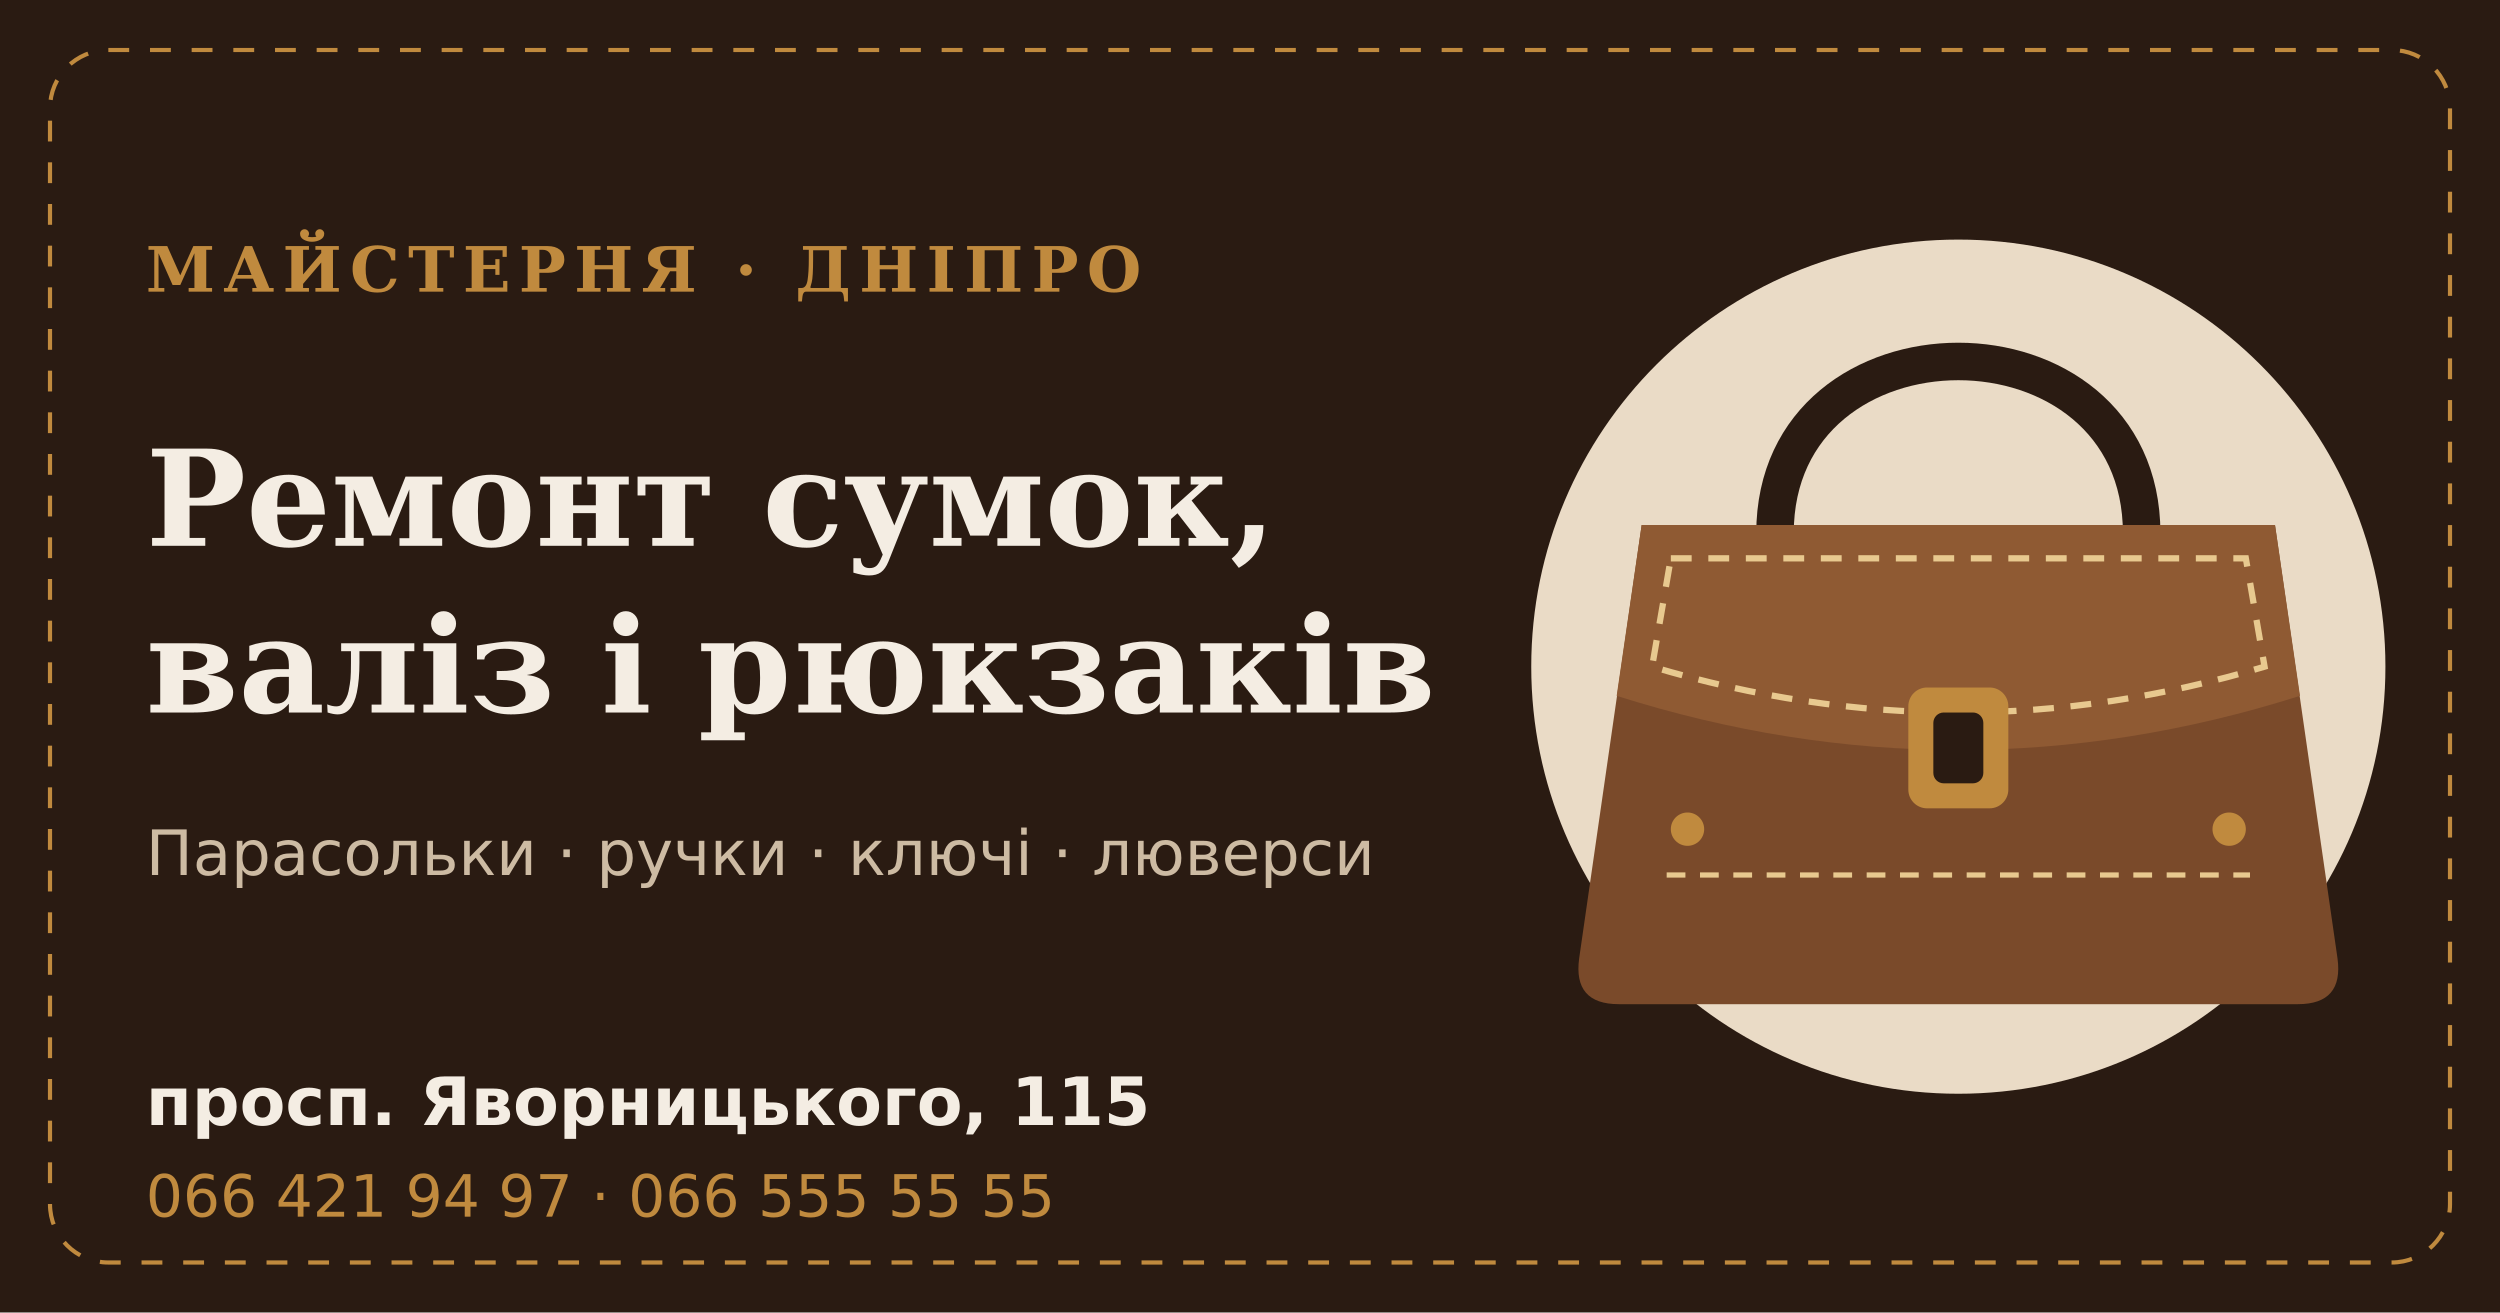
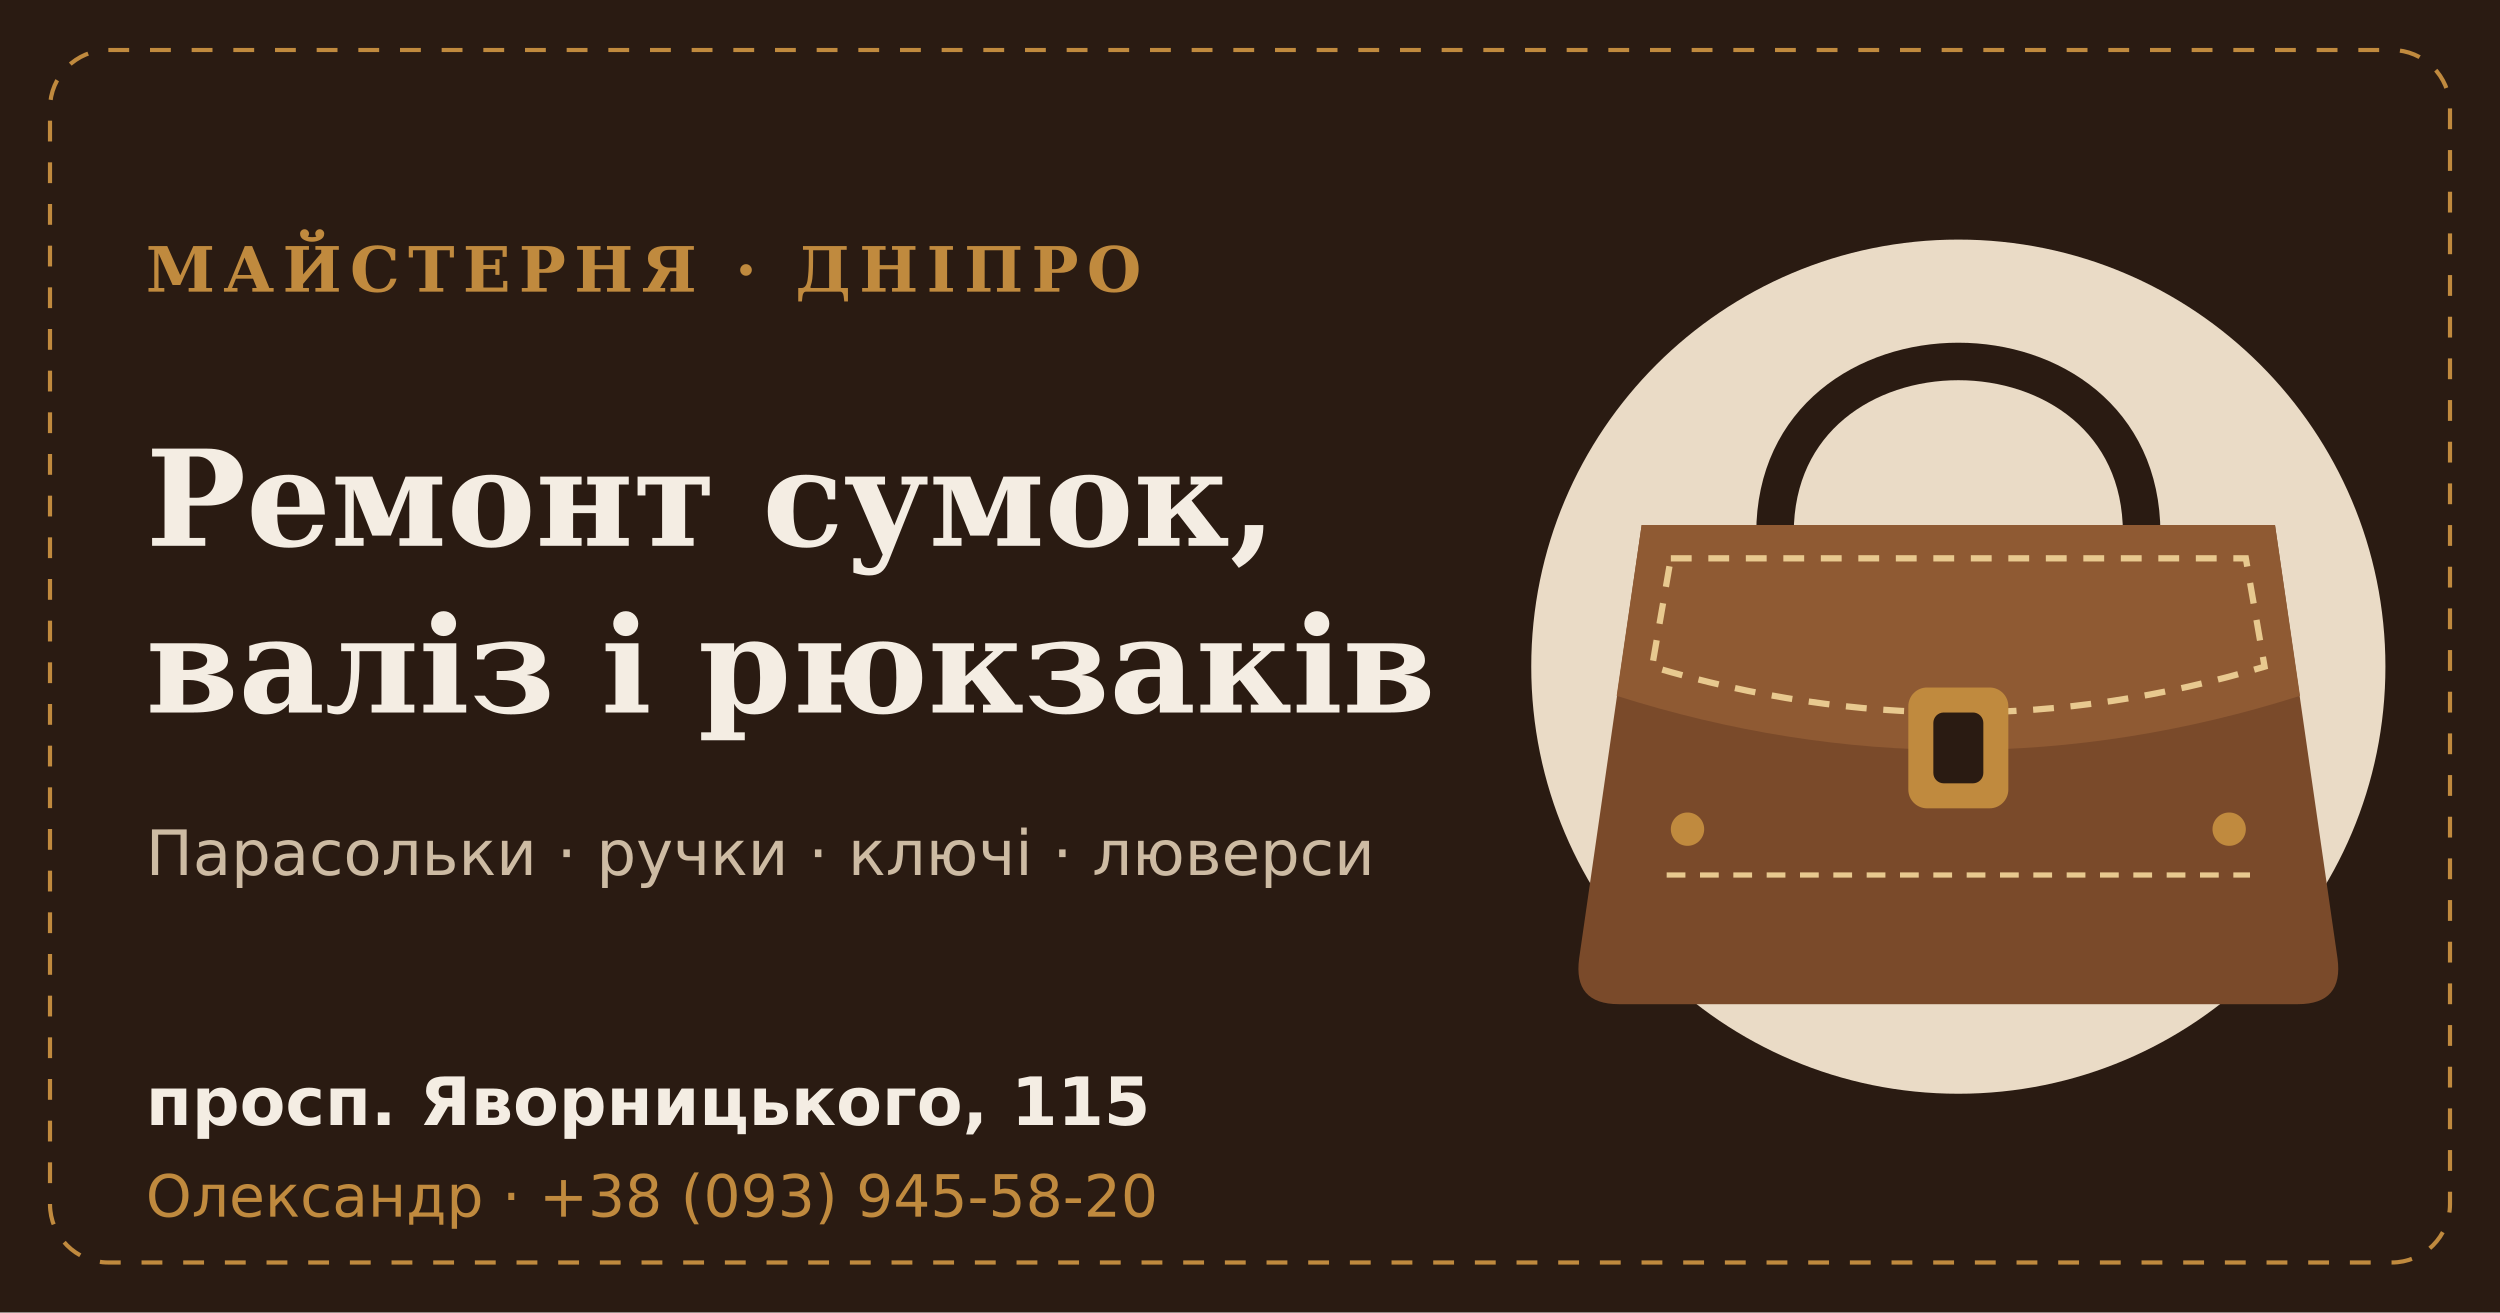
<svg xmlns="http://www.w3.org/2000/svg" width="1200" height="630" viewBox="0 0 1200 630">
  <rect width="1200" height="630" fill="#2A1B12" />
  <rect x="24" y="24" width="1152" height="582" rx="28" fill="none" stroke="#C08A3E" stroke-width="2" stroke-dasharray="10 10" />
  <text x="70" y="140" font-family="DejaVu Serif, Georgia, serif" font-weight="700" font-size="30" letter-spacing="4" fill="#C08A3E">МАЙСТЕРНЯ · ДНІПРО</text>
  <text x="70" y="262" font-family="DejaVu Serif, Georgia, serif" font-weight="700" font-size="64" fill="#F4EDE3">Ремонт сумок,</text>
  <text x="70" y="342" font-family="DejaVu Serif, Georgia, serif" font-weight="700" font-size="64" fill="#F4EDE3">валіз і рюкзаків</text>
  <text x="70" y="420" font-family="DejaVu Sans, Arial, sans-serif" font-size="30" fill="#CDBBA3">Парасольки · ручки · ключі · люверси</text>
  <text x="70" y="540" font-family="DejaVu Sans, Arial, sans-serif" font-weight="700" font-size="32" fill="#F4EDE3">просп. Яворницького, 115</text>
-   <text x="70" y="584" font-family="DejaVu Sans, Arial, sans-serif" font-size="28" fill="#C08A3E">066 421 94 97 · 066 555 55 55</text>
+   <text x="70" y="584" font-family="DejaVu Sans, Arial, sans-serif" font-size="28" fill="#C08A3E">Олександр · +38 (093) 945-58-20</text>
  <g transform="translate(690 80) scale(1)">
    <circle cx="250" cy="240" r="205" fill="#EADBC6" />
    <path d="M162 176 C162 66 338 66 338 176" fill="none" stroke="#2A1B12" stroke-width="18" stroke-linecap="round" />
    <path d="M98 172 H402 L432 380 Q435 402 413 402 H87 Q65 402 68 380 Z" fill="#7A4A2A" />
    <path d="M98 172 H402 L414 254 Q250 306 86 254 Z" fill="#8F5A33" />
    <path d="M112 188 H388 L397 240 Q250 284 103 240 Z" fill="none" stroke="#E8C98F" stroke-width="3" stroke-dasharray="10 8" />
    <rect x="226" y="250" width="48" height="58" rx="9" fill="#C08A3E" />
    <rect x="238" y="262" width="24" height="34" rx="5" fill="#2A1B12" />
    <path d="M110 340 H390" stroke="#E8C98F" stroke-width="2.5" stroke-dasharray="9 7" />
    <circle cx="120" cy="318" r="8" fill="#C08A3E" />
    <circle cx="380" cy="318" r="8" fill="#C08A3E" />
  </g>
</svg>
